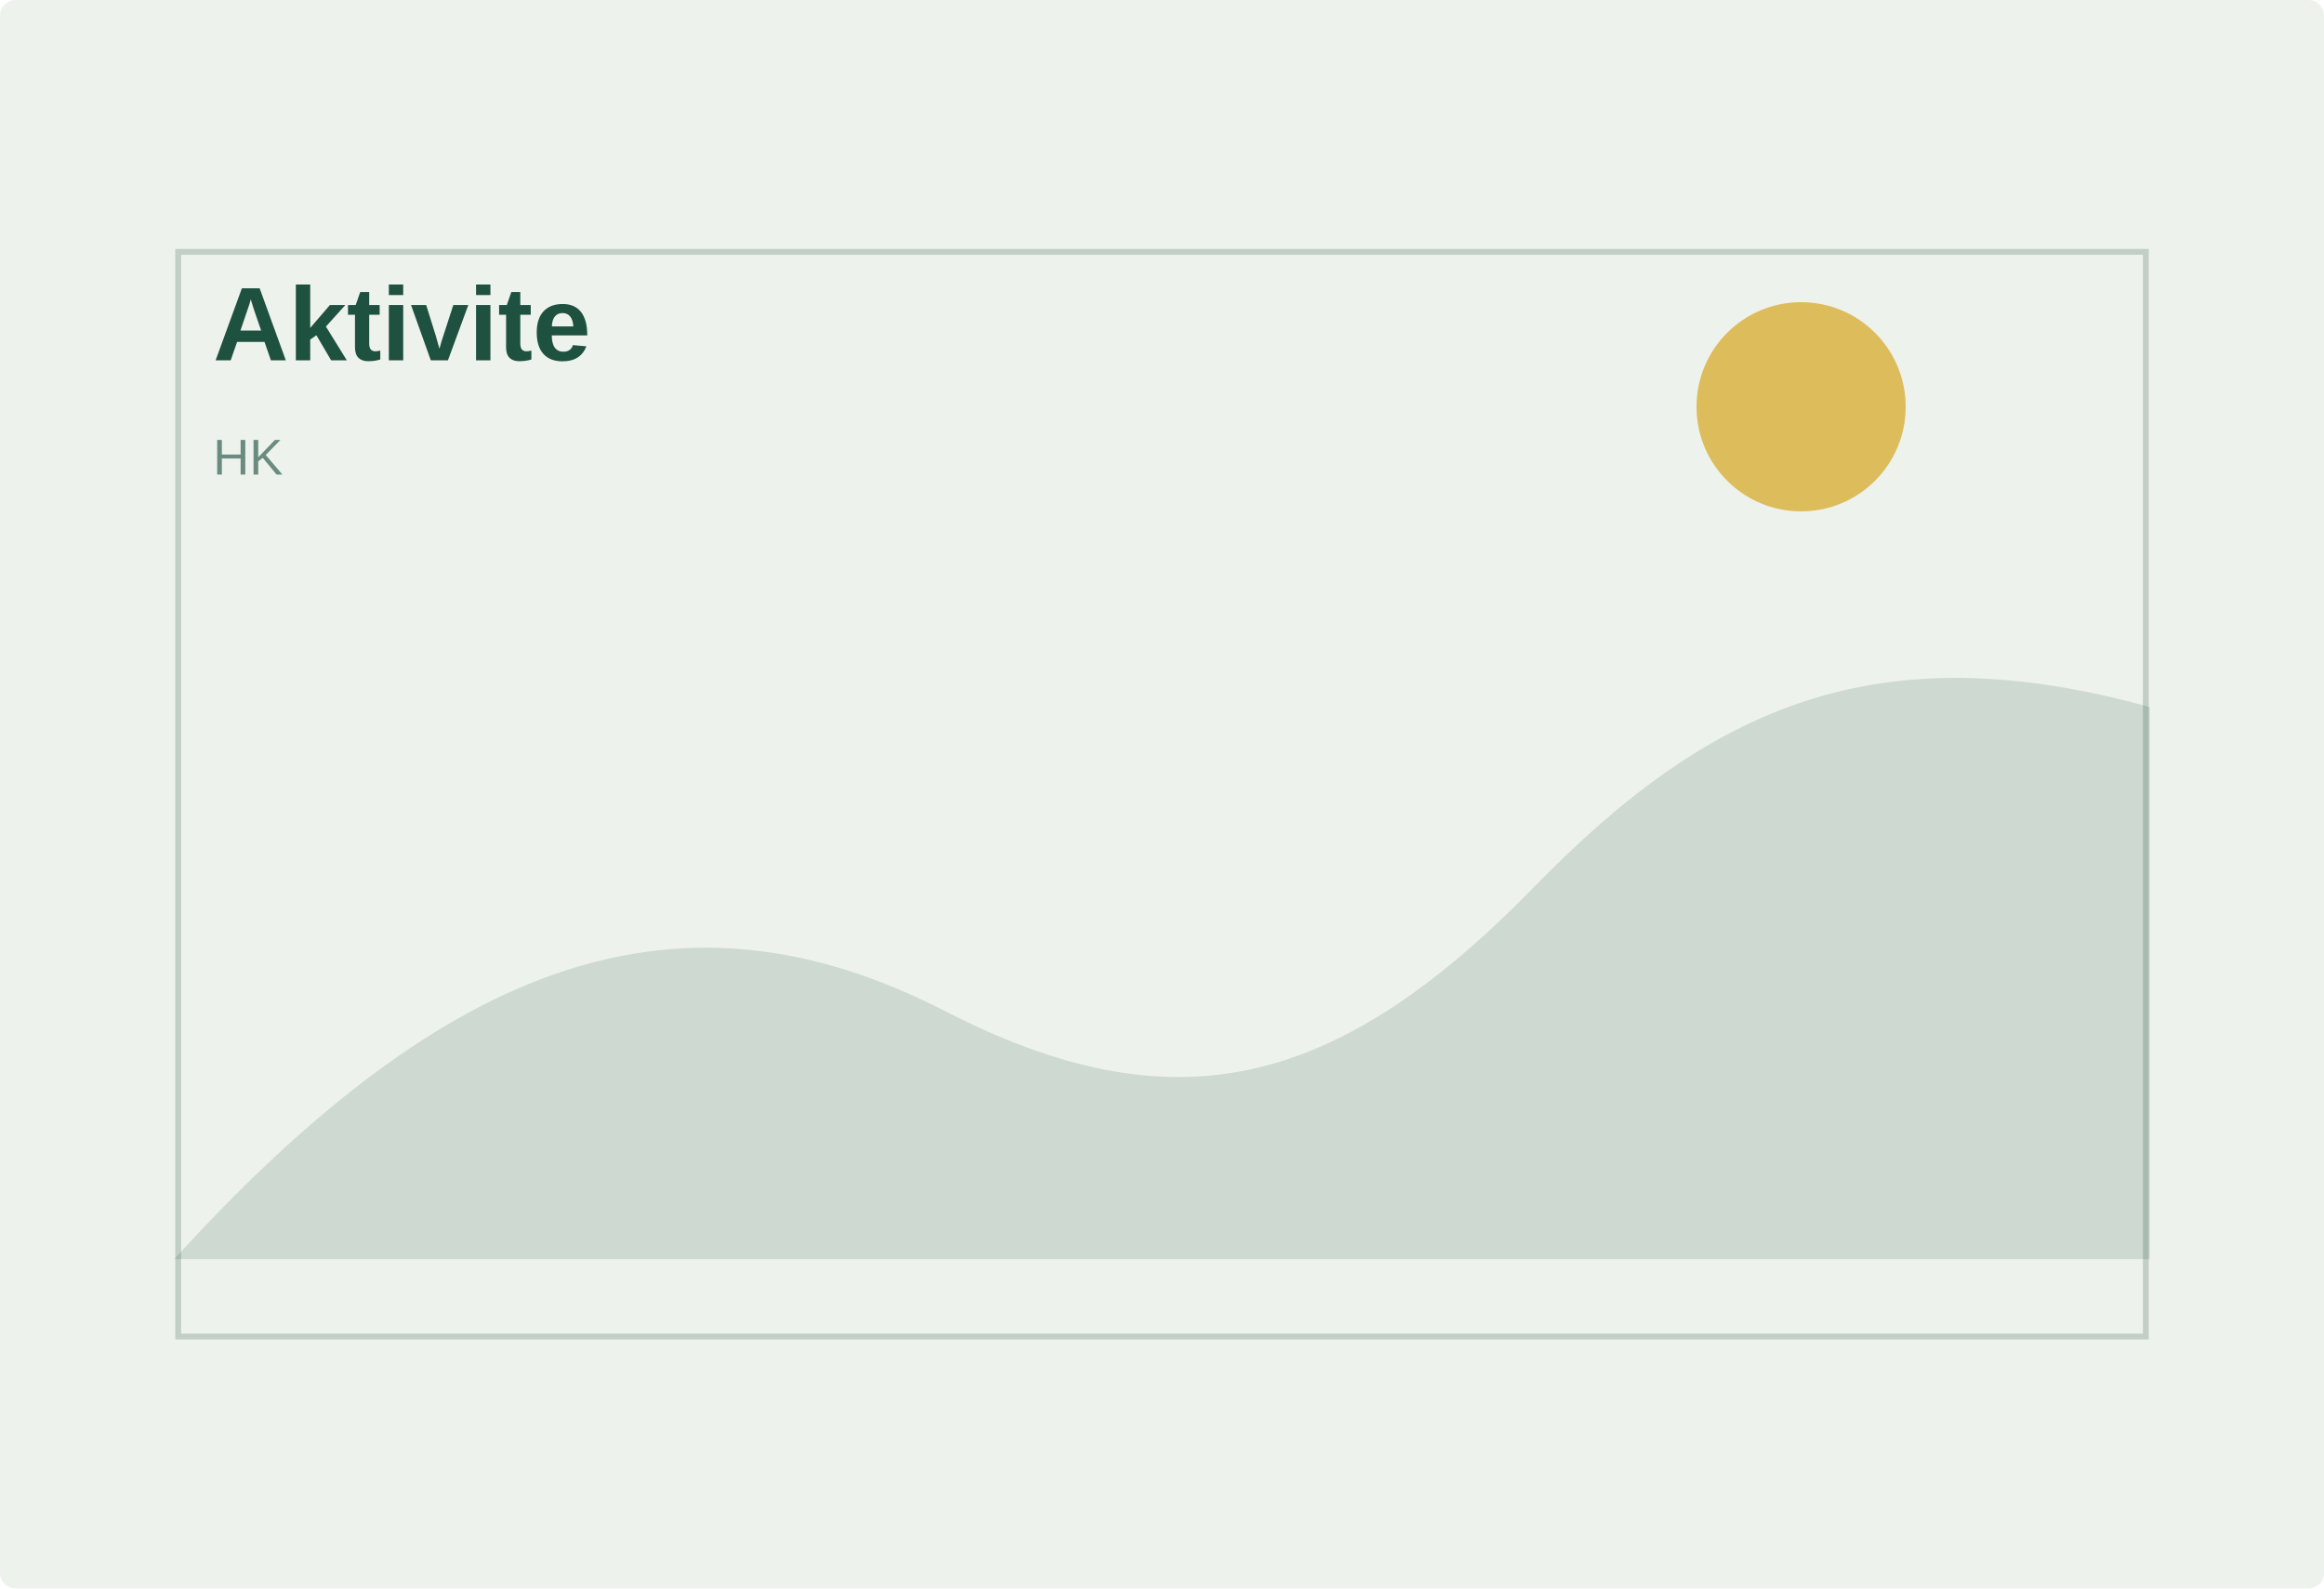
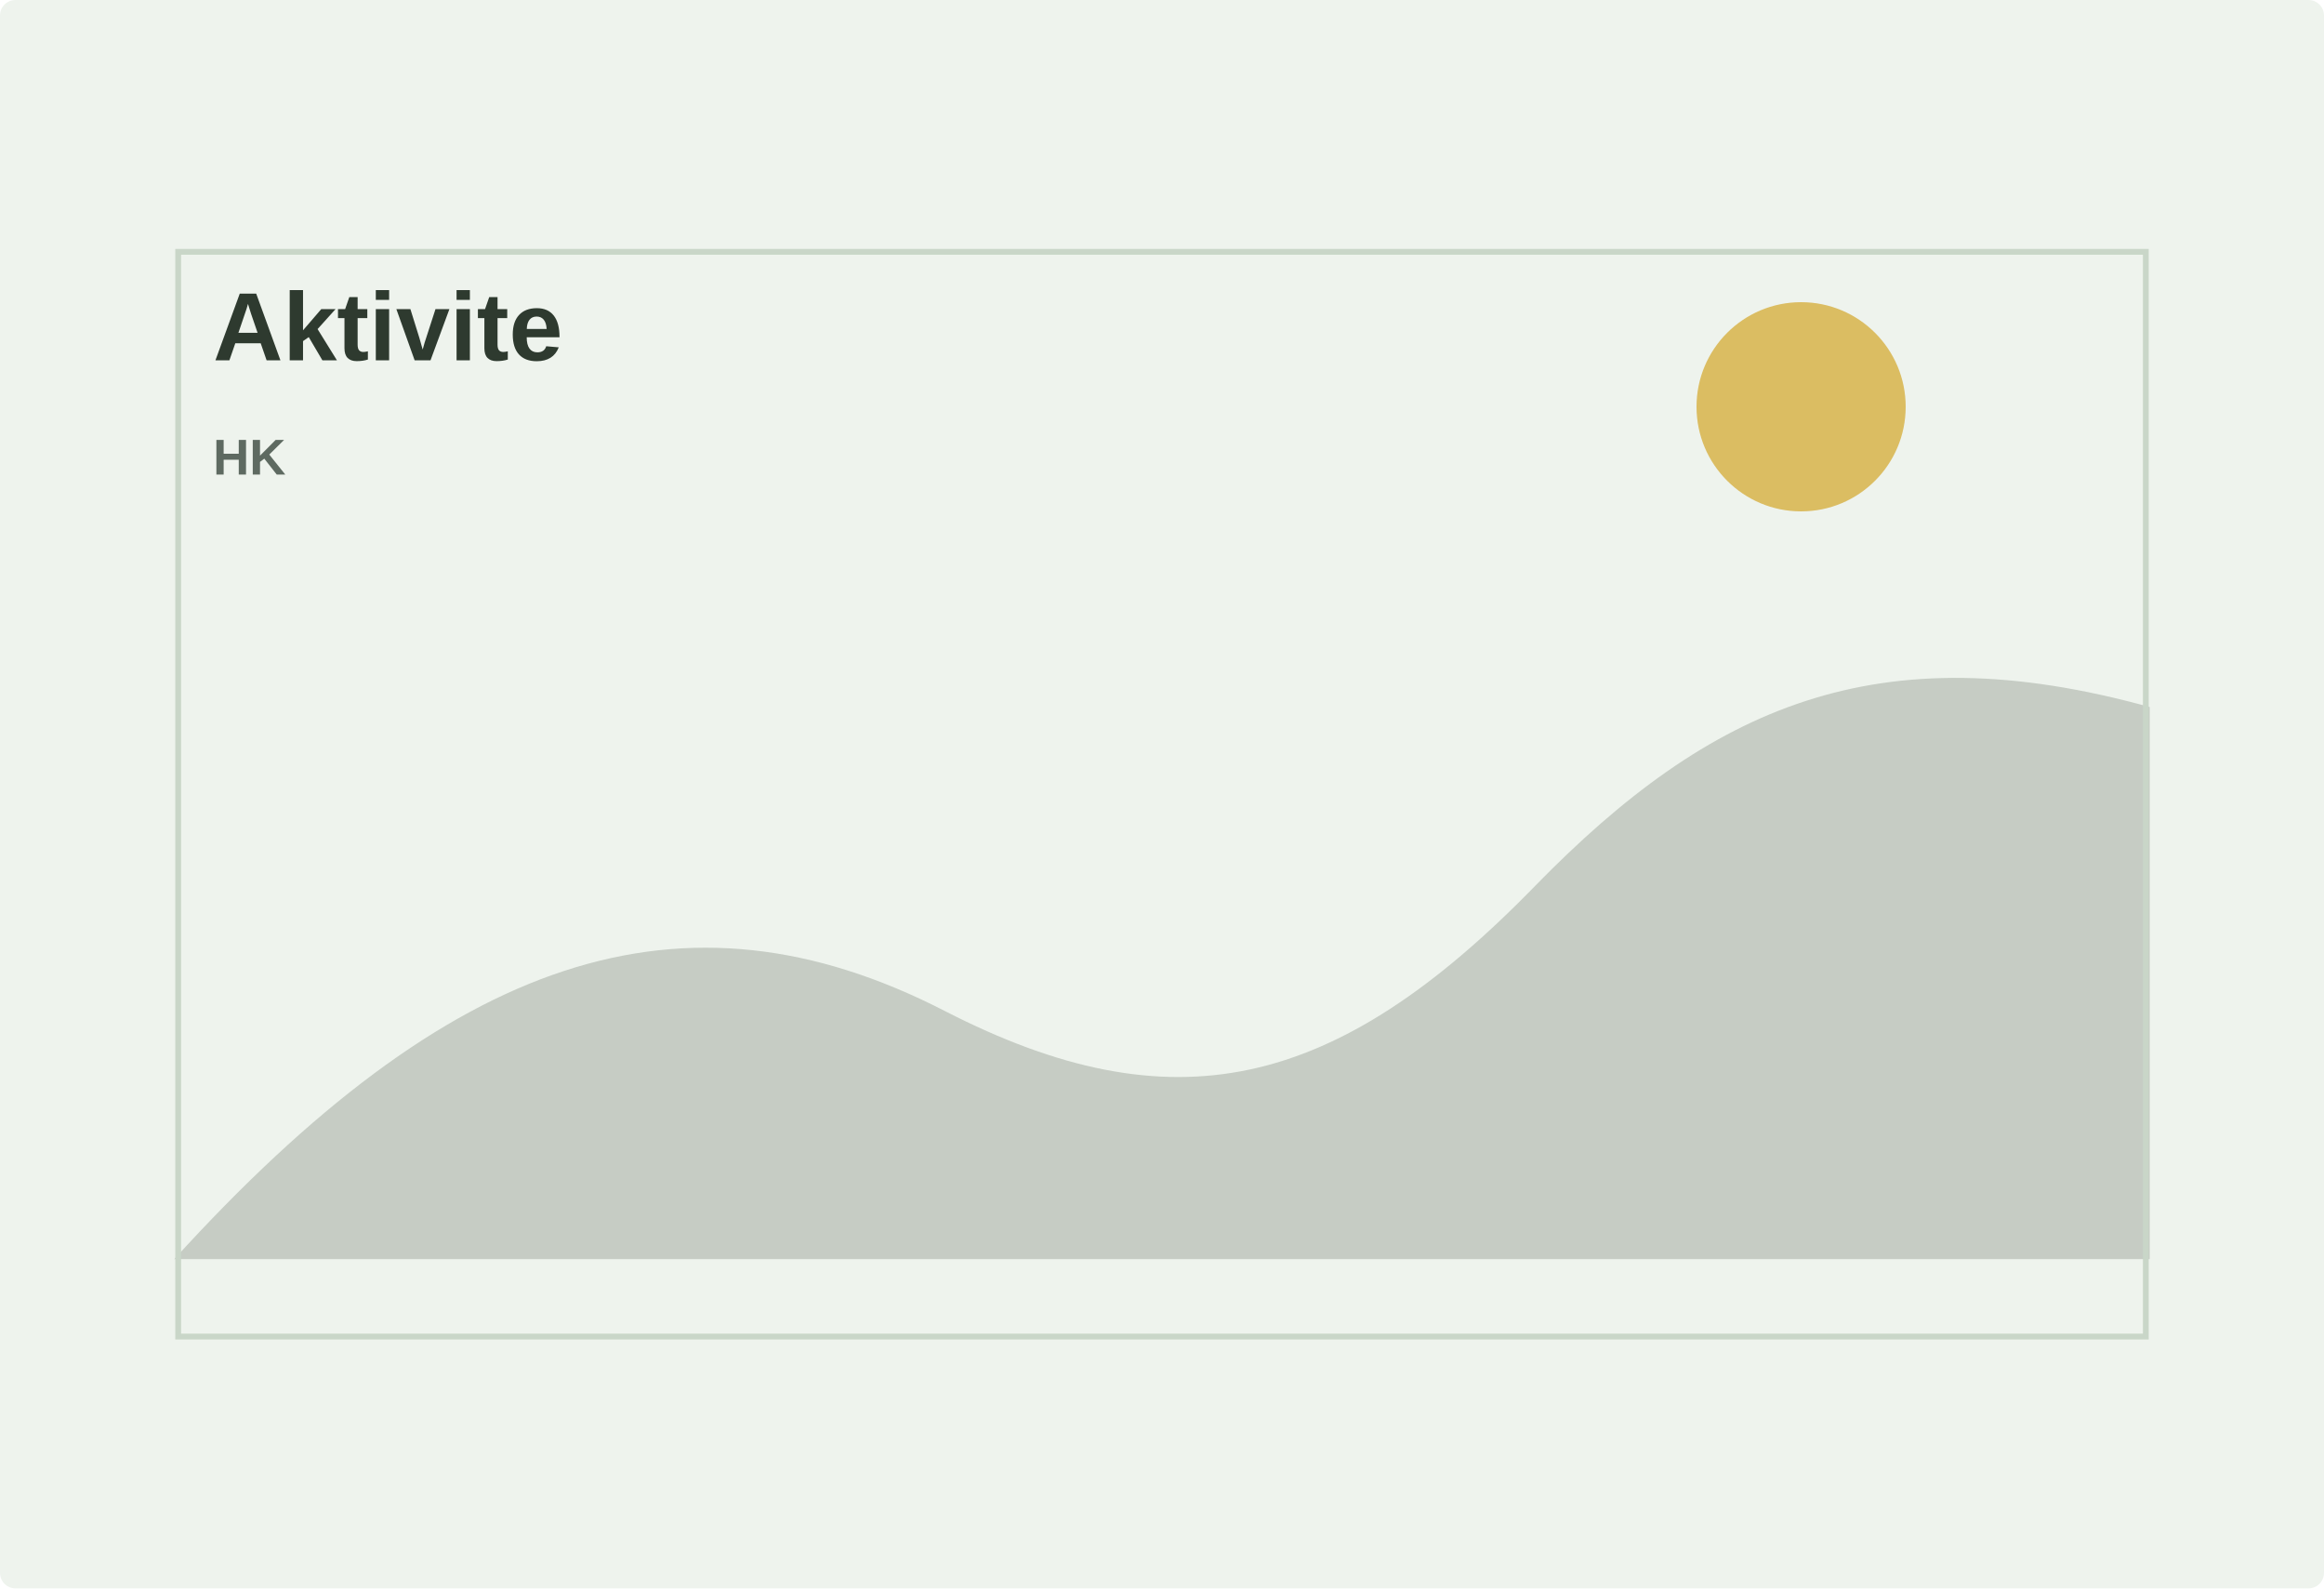
<svg xmlns="http://www.w3.org/2000/svg" width="1200" height="820" viewBox="0 0 1200 820" role="img" aria-labelledby="title">
-   <rect width="1200" height="820" rx="8" fill="#eef2ec" />
-   <path d="M90 650C232 494 352 452 488 522c117 60 201 42 305-65 90-92 176-131 317-92v285H90Z" fill="#1f5141" opacity=".16" />
-   <path d="M92 130h1016v560H92z" fill="none" stroke="#1f5141" stroke-width="3" opacity=".22" />
-   <circle cx="930" cy="210" r="54" fill="#d6a51f" opacity=".7" />
-   <text x="110" y="186" fill="#1f5141" font-family="Arial, sans-serif" font-size="54" font-weight="700">Aktivite</text>
-   <text x="110" y="245" fill="#1f5141" opacity=".64" font-family="Arial, sans-serif" font-size="26">HK</text>
+   <rect width="1200" height="820" rx="8" fill="#EEF3ED" />
+   <path d="M90 650C232 494 352 452 488 522c117 60 201 42 305-65 90-92 176-131 317-92v285H90Z" fill="#354232" opacity=".22" />
+   <path d="M92 130h1016v560H92z" fill="none" stroke="#C9D6C8" stroke-width="3" />
+   <circle cx="930" cy="210" r="54" fill="#D4A72C" opacity=".72" />
+   <text x="110" y="186" fill="#2E3A2F" font-family="Aptos, Segoe UI, Arial, sans-serif" font-size="50" font-weight="800">Aktivite</text>
+   <text x="110" y="245" fill="#5E6A61" font-family="Aptos, Segoe UI, Arial, sans-serif" font-size="26" font-weight="600">HK</text>
</svg>
